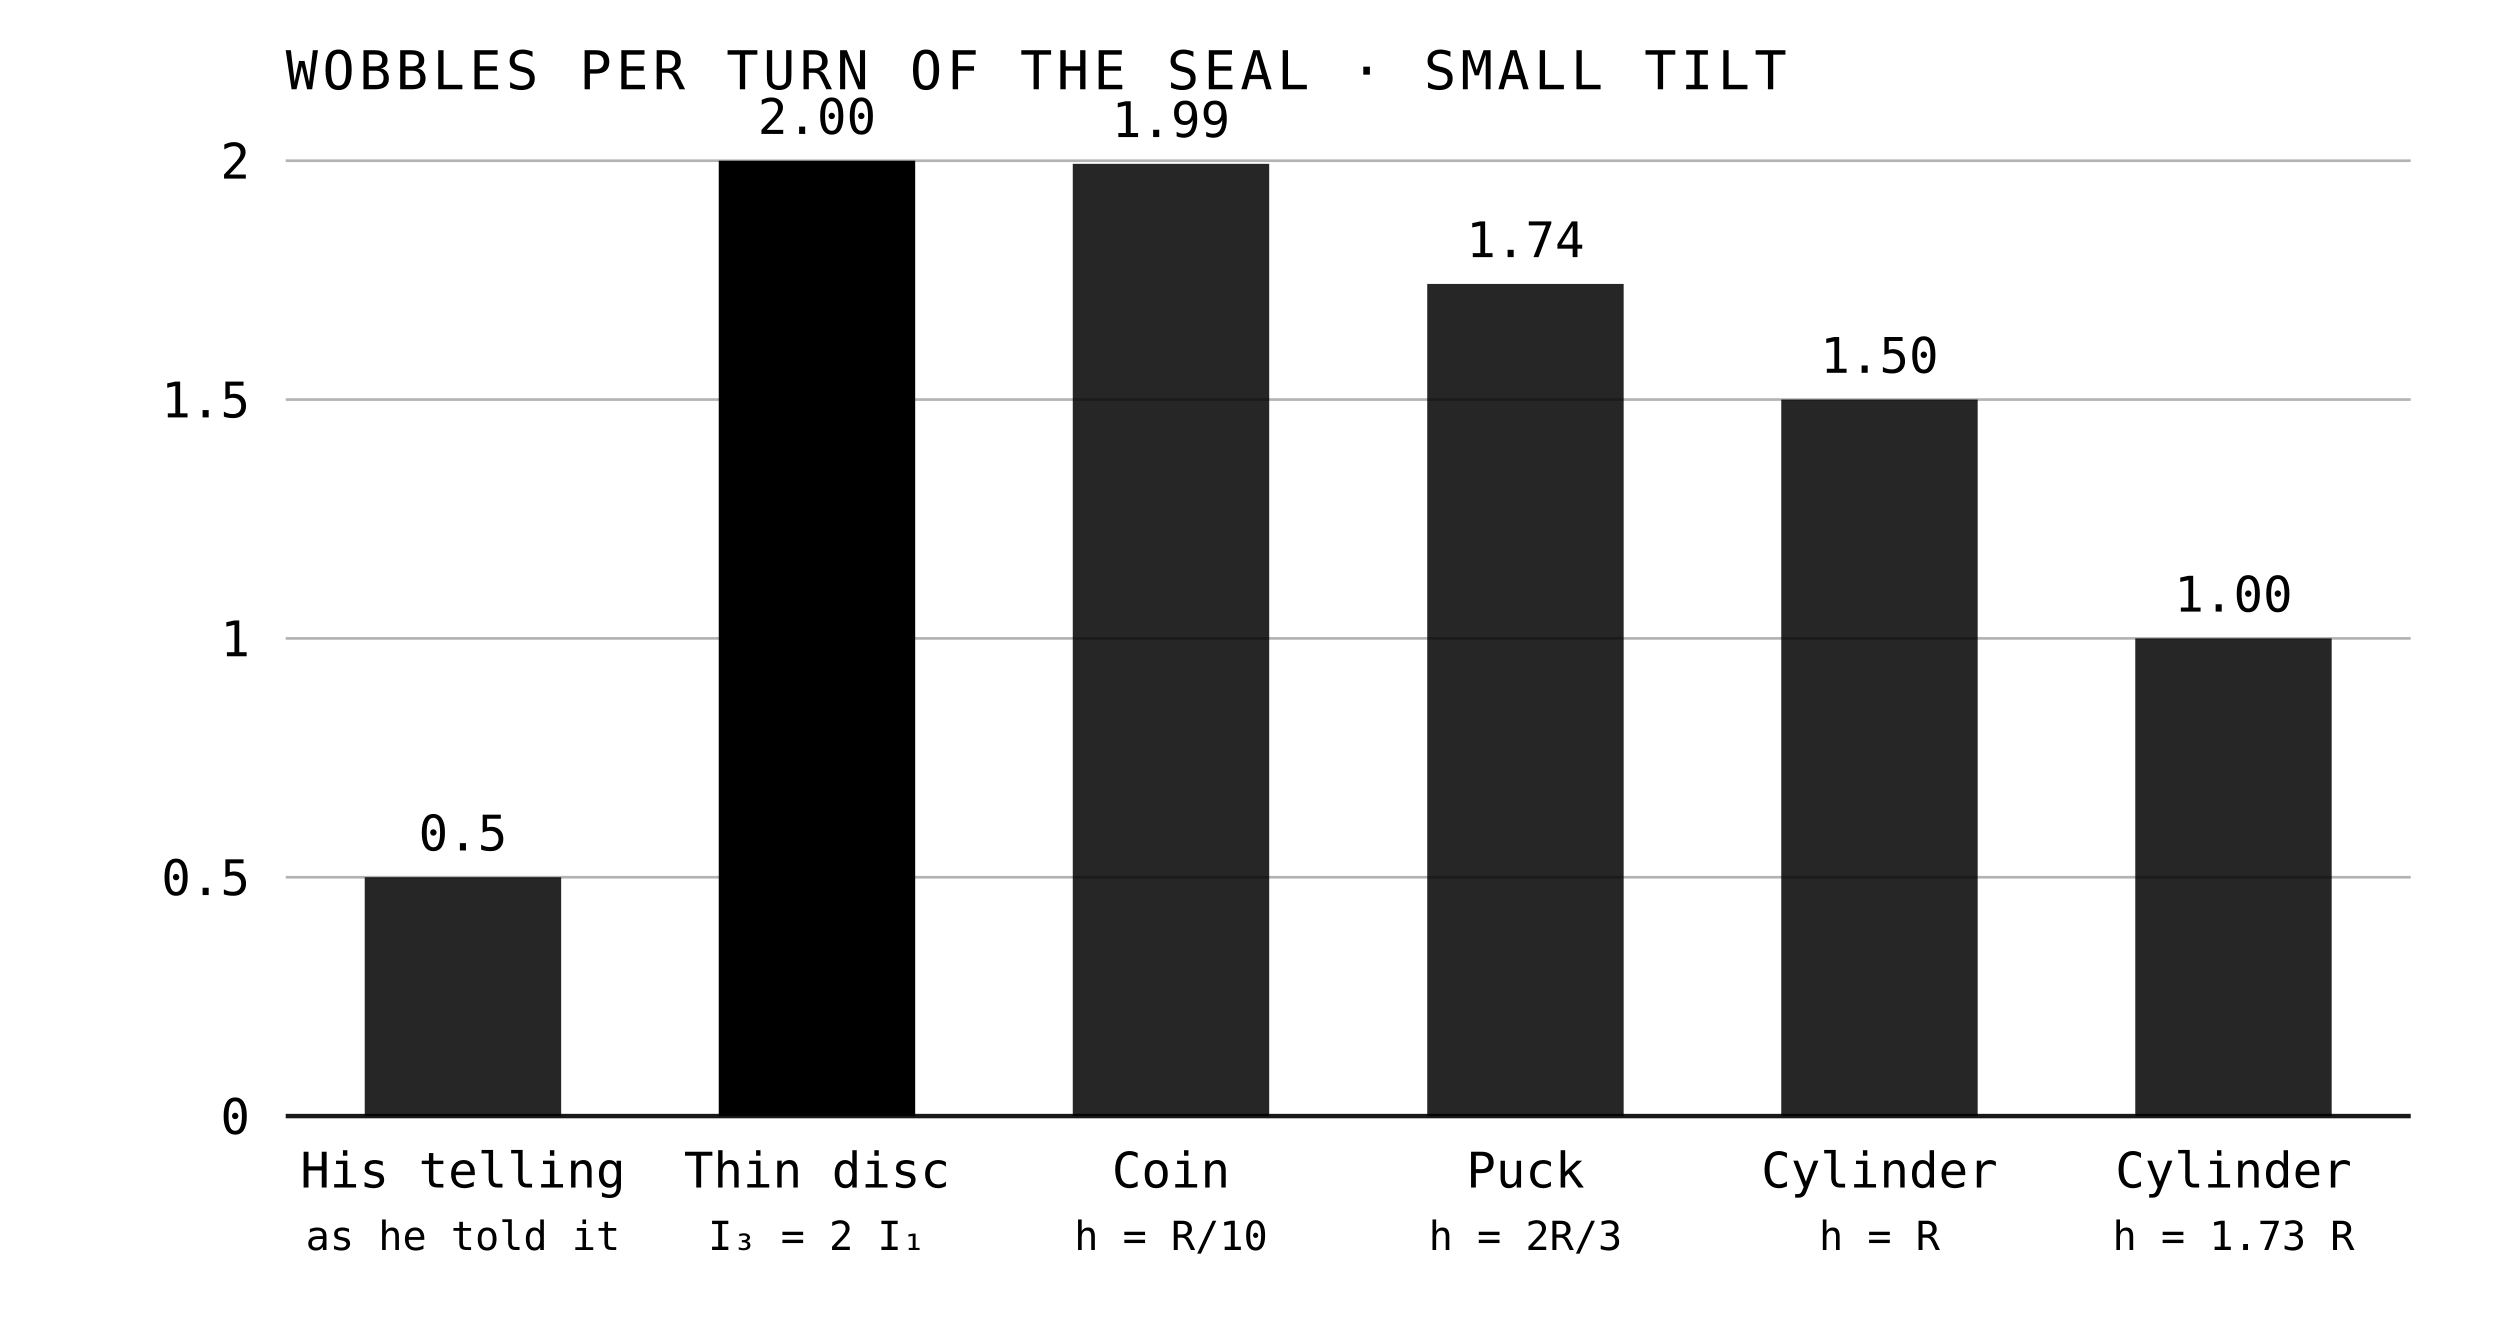
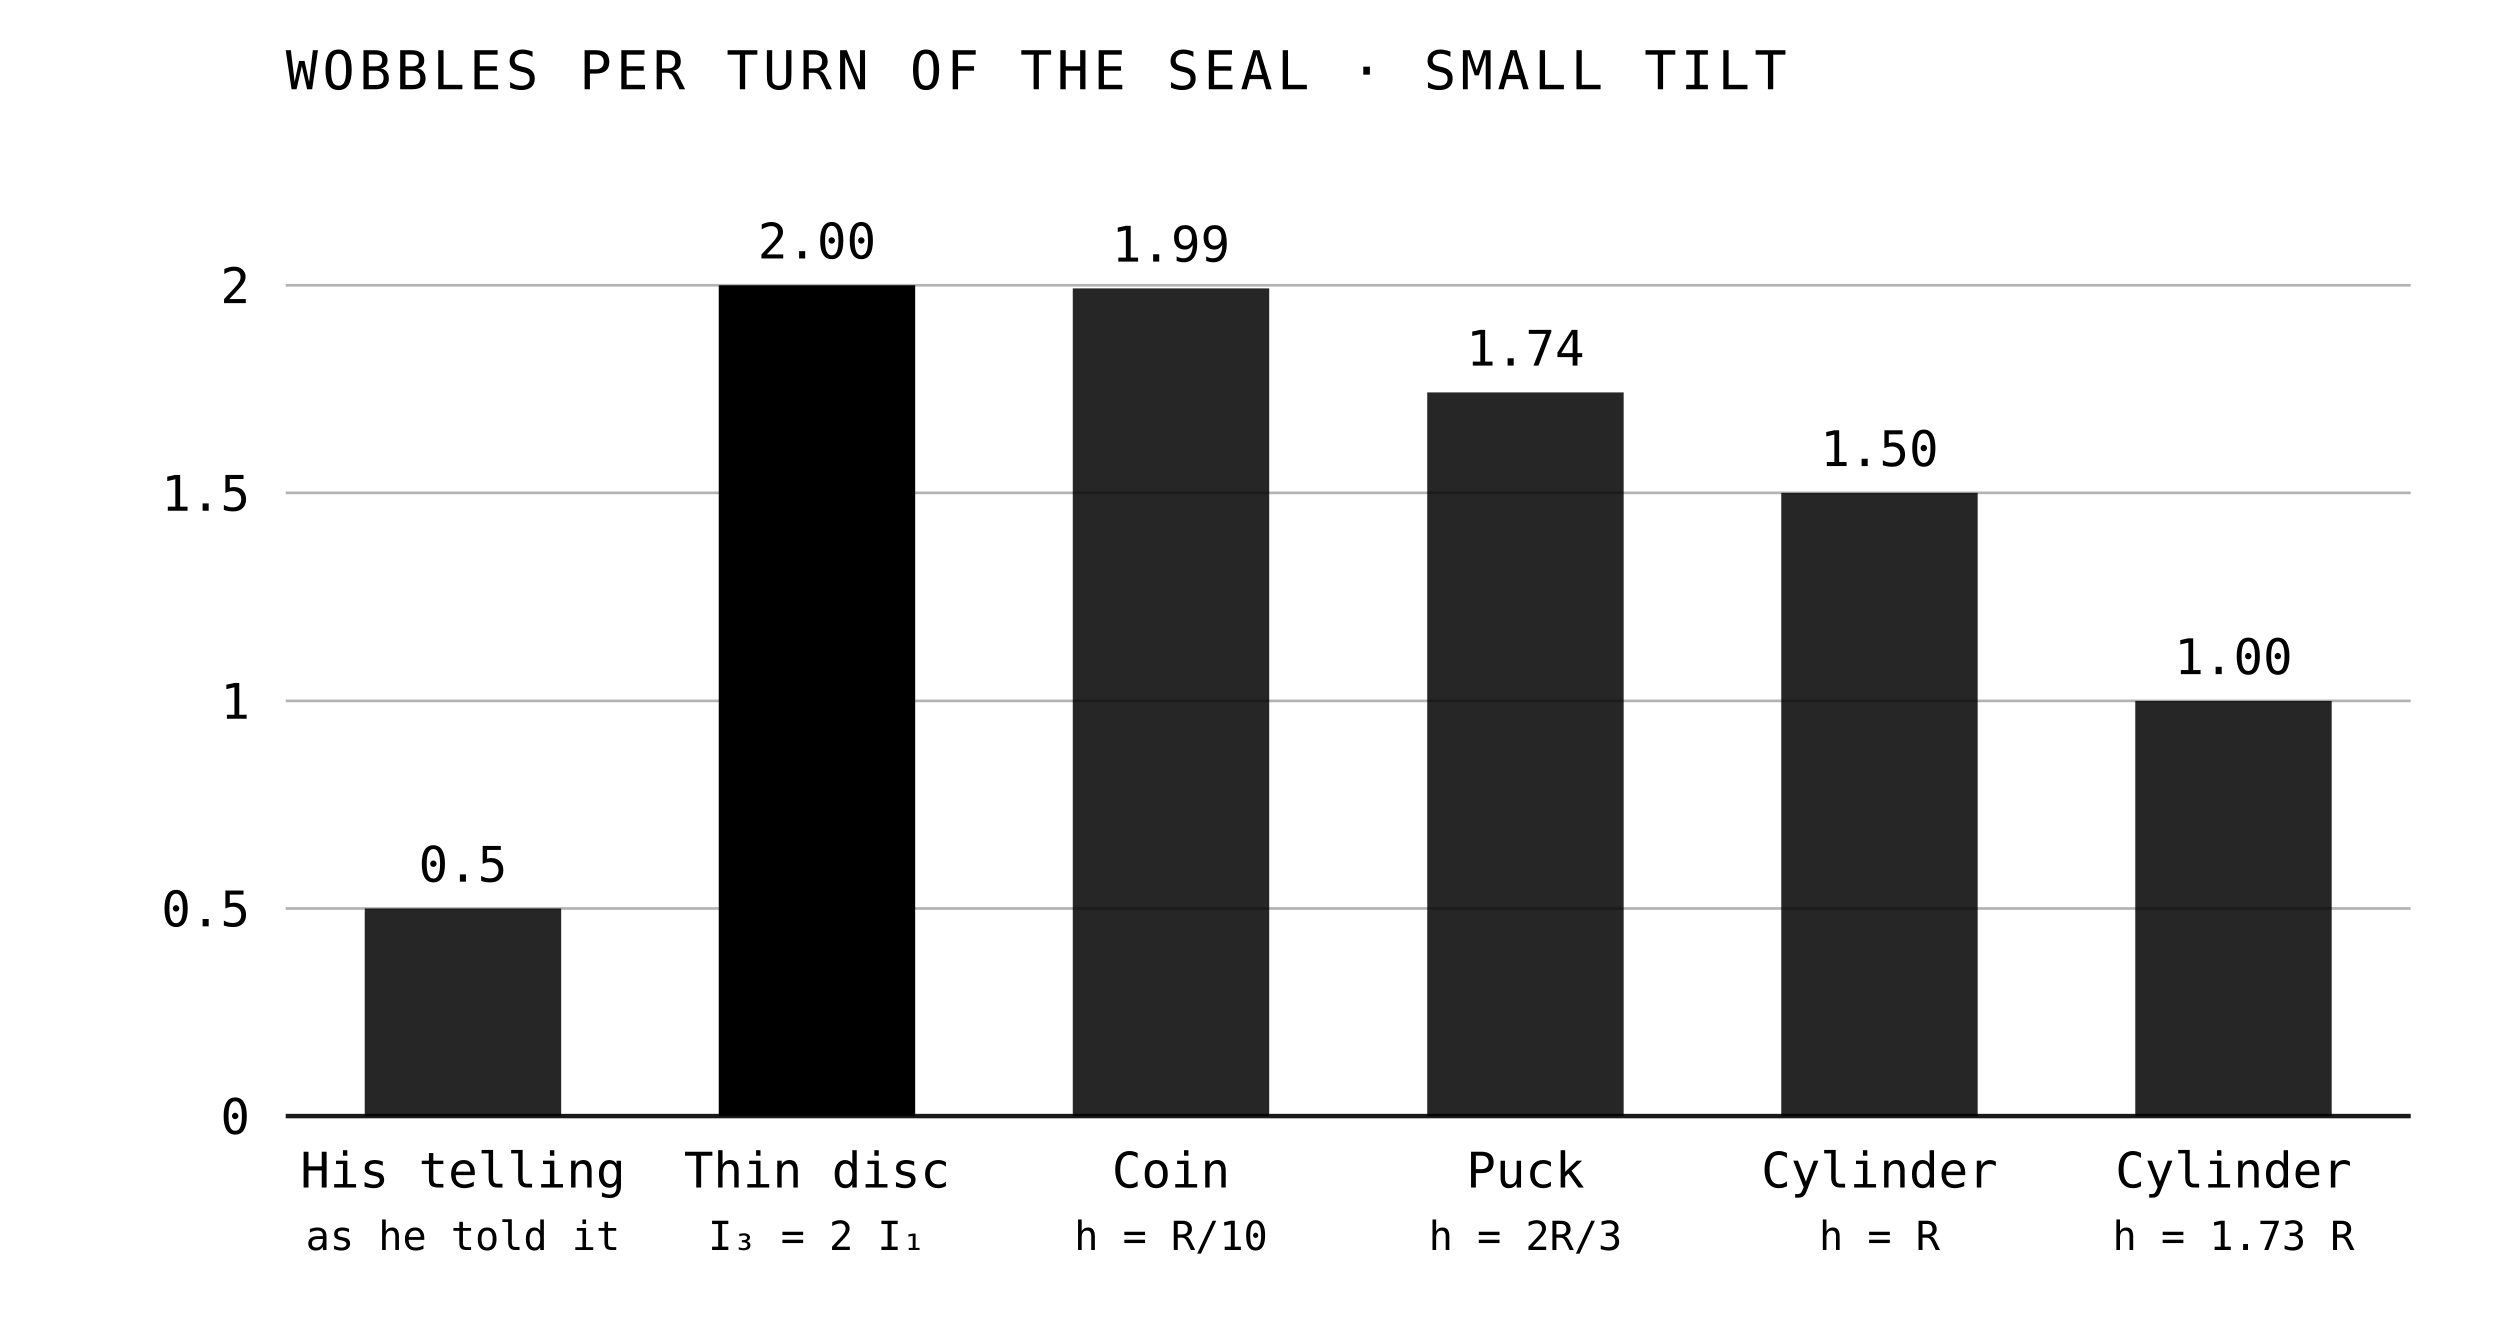
<svg xmlns="http://www.w3.org/2000/svg" viewBox="0 0 560 300" role="img" aria-labelledby="t d">
  <g font-family="ui-monospace, Menlo, Consolas, monospace" font-size="11" fill="currentColor">
    <g class="muted">
      <line x1="64" x2="540" y1="250.0" y2="250.0" stroke="currentColor" stroke-opacity="0.9" stroke-width="1" />
      <text x="56" y="254.0" text-anchor="end">0</text>
-       <line x1="64" x2="540" y1="196.5" y2="196.5" stroke="currentColor" stroke-opacity="0.3" stroke-width="0.6" />
-       <text x="56" y="200.5" text-anchor="end">0.5</text>
-       <line x1="64" x2="540" y1="143.0" y2="143.0" stroke="currentColor" stroke-opacity="0.3" stroke-width="0.6" />
-       <text x="56" y="147.0" text-anchor="end">1</text>
-       <line x1="64" x2="540" y1="89.5" y2="89.5" stroke="currentColor" stroke-opacity="0.3" stroke-width="0.6" />
-       <text x="56" y="93.5" text-anchor="end">1.5</text>
-       <line x1="64" x2="540" y1="36.0" y2="36.0" stroke="currentColor" stroke-opacity="0.3" stroke-width="0.6" />
-       <text x="56" y="40.0" text-anchor="end">2</text>
+       <line x1="64" x2="540" y1="203.5" y2="203.5" stroke="currentColor" stroke-opacity="0.3" stroke-width="0.6" />
+       <text x="56" y="207.5" text-anchor="end">0.5</text>
+       <line x1="64" x2="540" y1="157.0" y2="157.0" stroke="currentColor" stroke-opacity="0.3" stroke-width="0.6" />
+       <text x="56" y="161.0" text-anchor="end">1</text>
+       <line x1="64" x2="540" y1="110.4" y2="110.4" stroke="currentColor" stroke-opacity="0.3" stroke-width="0.6" />
+       <text x="56" y="114.4" text-anchor="end">1.5</text>
+       <line x1="64" x2="540" y1="63.9" y2="63.9" stroke="currentColor" stroke-opacity="0.3" stroke-width="0.6" />
+       <text x="56" y="67.9" text-anchor="end">2</text>
    </g>
-     <rect x="81.7" y="196.5" width="44" height="53.5" fill-opacity="0.85" />
-     <text x="103.7" y="190.5" text-anchor="middle">0.5</text>
+     <rect x="81.7" y="203.5" width="44" height="46.5" fill-opacity="0.85" />
+     <text x="103.7" y="197.5" text-anchor="middle">0.5</text>
    <text x="103.7" y="266" text-anchor="middle">His telling</text>
    <text x="103.7" y="280" text-anchor="middle" font-size="9" class="muted" fill="currentColor">as he told it</text>
-     <rect x="161.0" y="36.0" width="44" height="214.0" class="accent" fill="currentColor" />
-     <text x="183.0" y="30.0" text-anchor="middle">2.00</text>
+     <rect x="161.0" y="63.9" width="44" height="186.1" class="accent" fill="currentColor" />
+     <text x="183.0" y="57.9" text-anchor="middle">2.00</text>
    <text x="183.0" y="266" text-anchor="middle">Thin disc</text>
    <text x="183.0" y="280" text-anchor="middle" font-size="9" class="muted" fill="currentColor">I₃ = 2 I₁</text>
-     <rect x="240.3" y="36.7" width="44" height="213.3" fill-opacity="0.85" />
-     <text x="262.3" y="30.7" text-anchor="middle">1.99</text>
+     <rect x="240.3" y="64.6" width="44" height="185.4" fill-opacity="0.85" />
+     <text x="262.3" y="58.6" text-anchor="middle">1.99</text>
    <text x="262.3" y="266" text-anchor="middle">Coin</text>
    <text x="262.3" y="280" text-anchor="middle" font-size="9" class="muted" fill="currentColor">h = R/10</text>
-     <rect x="319.7" y="63.6" width="44" height="186.4" fill-opacity="0.85" />
-     <text x="341.7" y="57.6" text-anchor="middle">1.74</text>
+     <rect x="319.7" y="87.9" width="44" height="162.1" fill-opacity="0.85" />
+     <text x="341.7" y="81.9" text-anchor="middle">1.74</text>
    <text x="341.7" y="266" text-anchor="middle">Puck</text>
    <text x="341.7" y="280" text-anchor="middle" font-size="9" class="muted" fill="currentColor">h = 2R/3</text>
-     <rect x="399.0" y="89.5" width="44" height="160.5" fill-opacity="0.85" />
-     <text x="421.0" y="83.5" text-anchor="middle">1.50</text>
+     <rect x="399.0" y="110.4" width="44" height="139.6" fill-opacity="0.85" />
+     <text x="421.0" y="104.4" text-anchor="middle">1.50</text>
    <text x="421.0" y="266" text-anchor="middle">Cylinder</text>
    <text x="421.0" y="280" text-anchor="middle" font-size="9" class="muted" fill="currentColor">h = R</text>
-     <rect x="478.3" y="143.0" width="44" height="107.0" fill-opacity="0.85" />
-     <text x="500.3" y="137.0" text-anchor="middle">1.00</text>
+     <rect x="478.3" y="157.0" width="44" height="93.0" fill-opacity="0.85" />
+     <text x="500.3" y="151.0" text-anchor="middle">1.00</text>
    <text x="500.3" y="266" text-anchor="middle">Cylinder</text>
    <text x="500.3" y="280" text-anchor="middle" font-size="9" class="muted" fill="currentColor">h = 1.73 R</text>
    <text x="64" y="20" font-size="12" letter-spacing="1">WOBBLES PER TURN OF THE SEAL · SMALL TILT</text>
  </g>
</svg>
